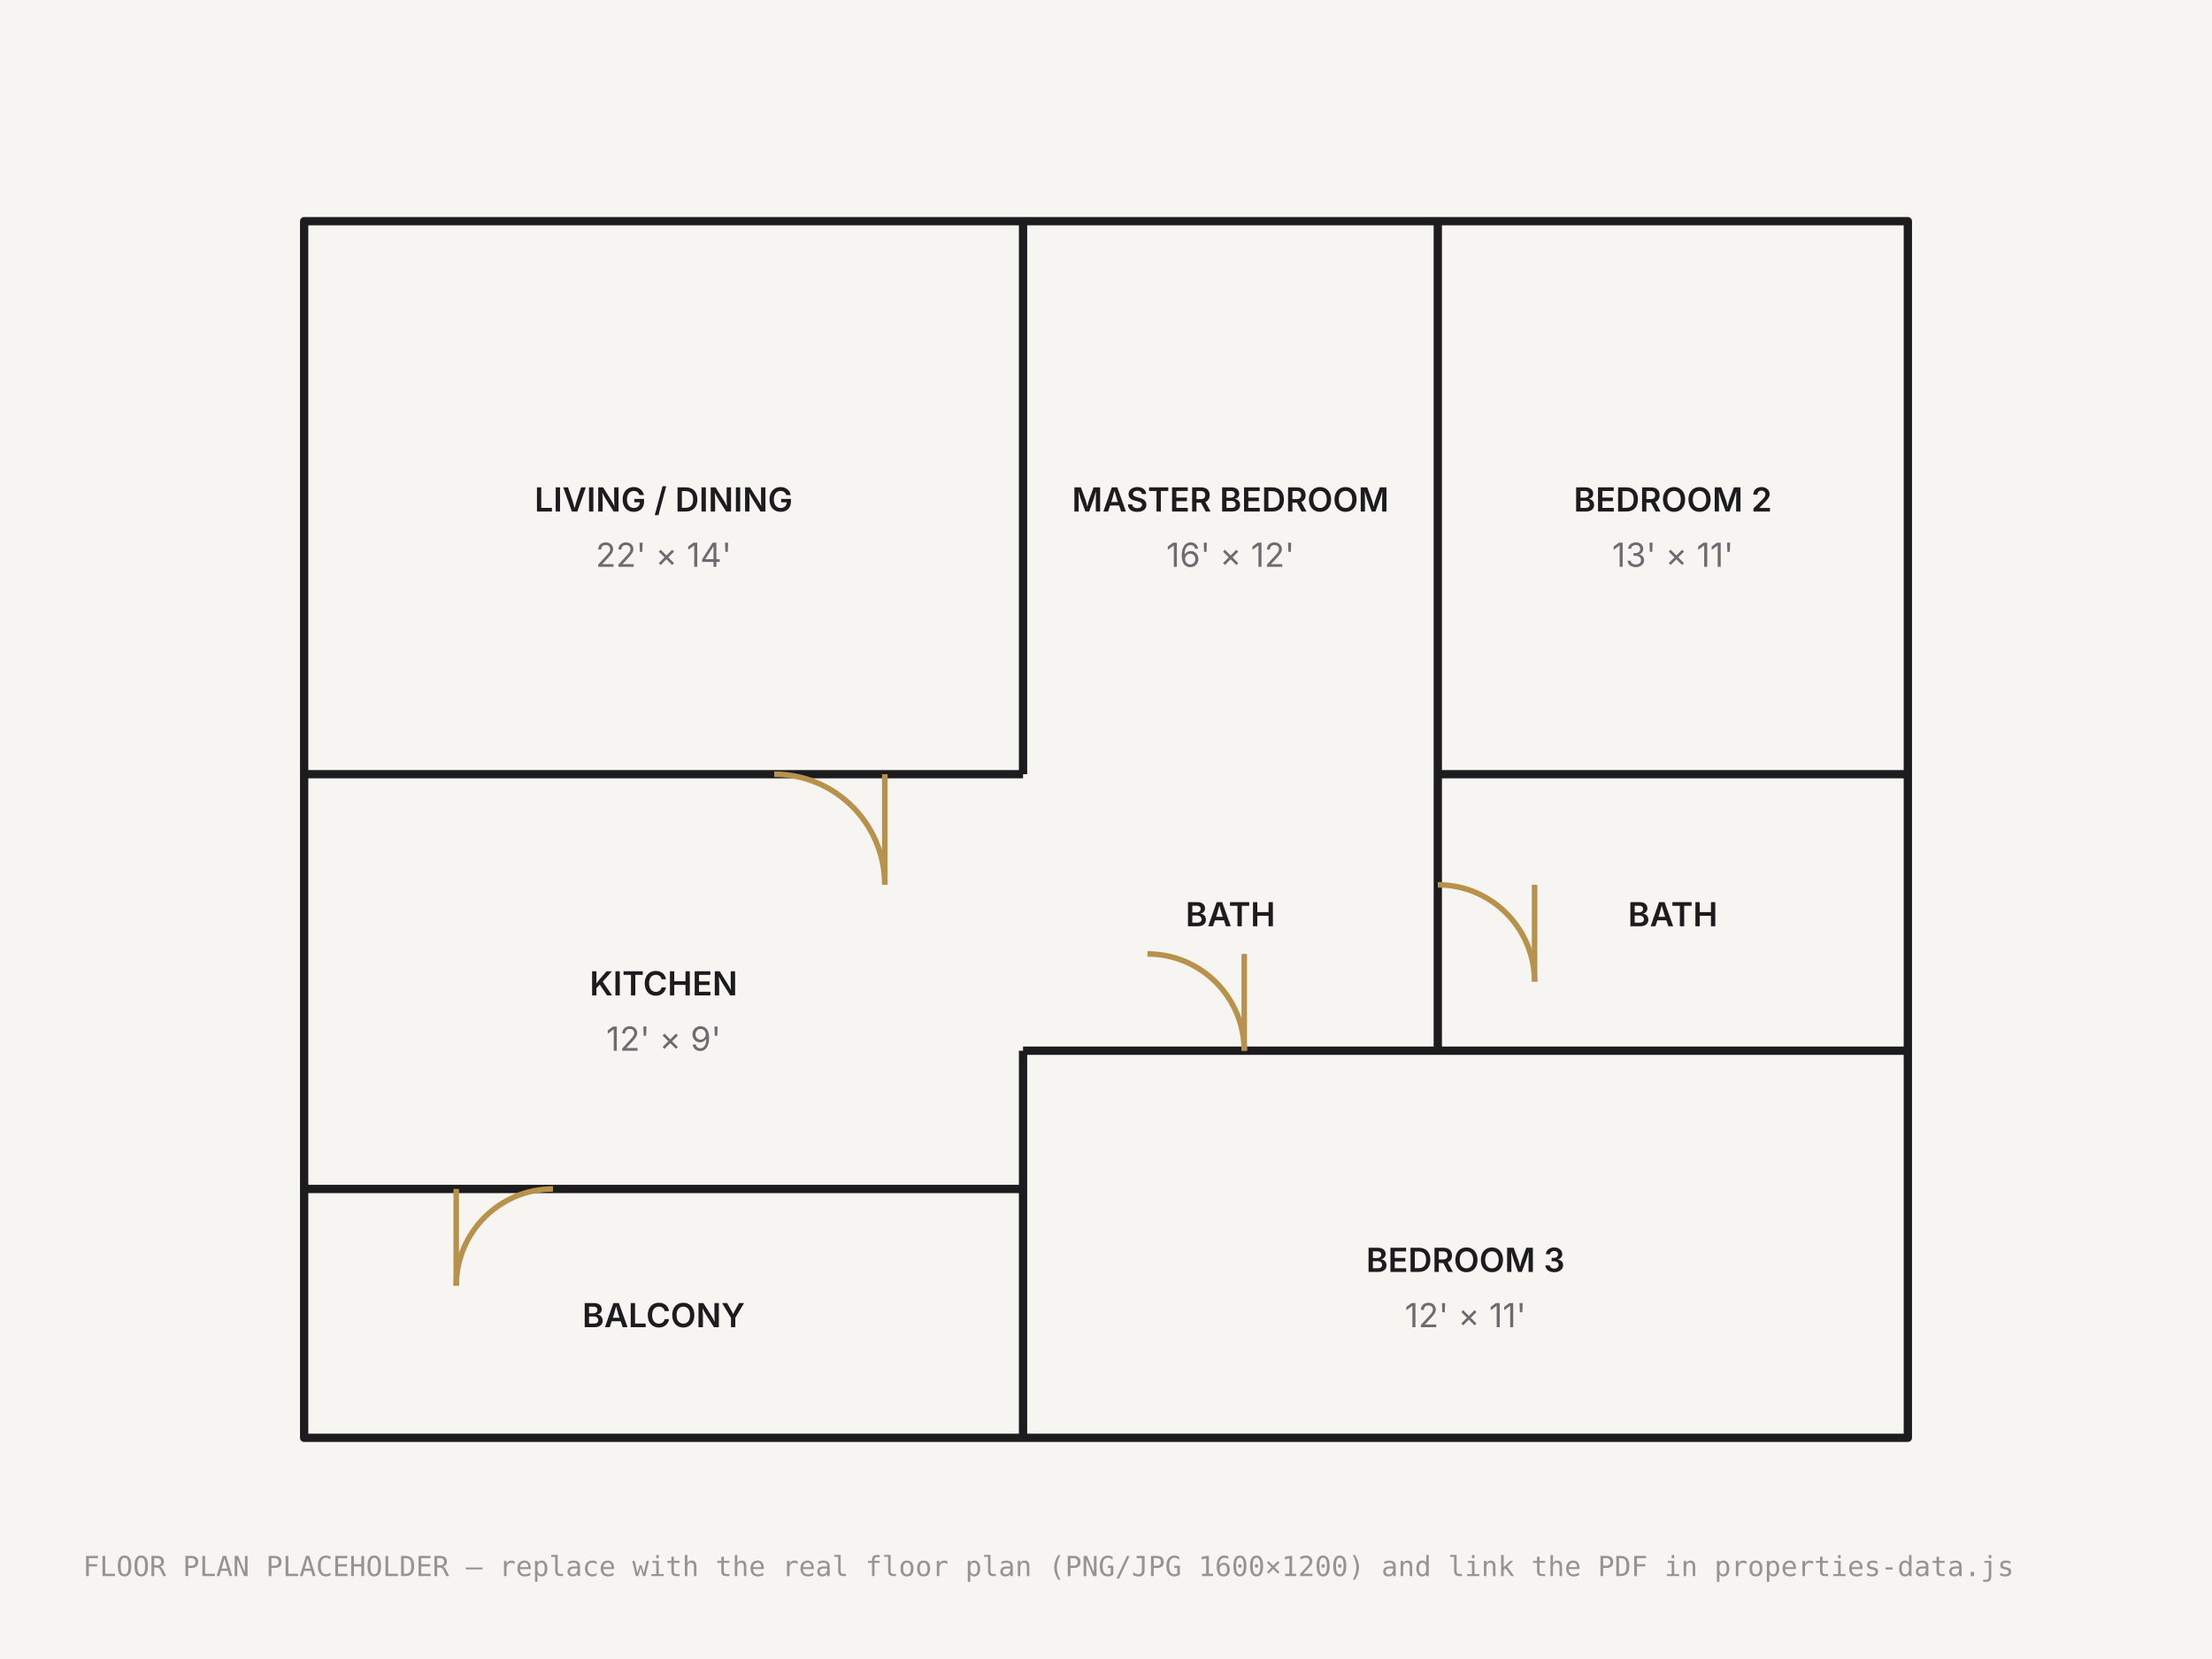
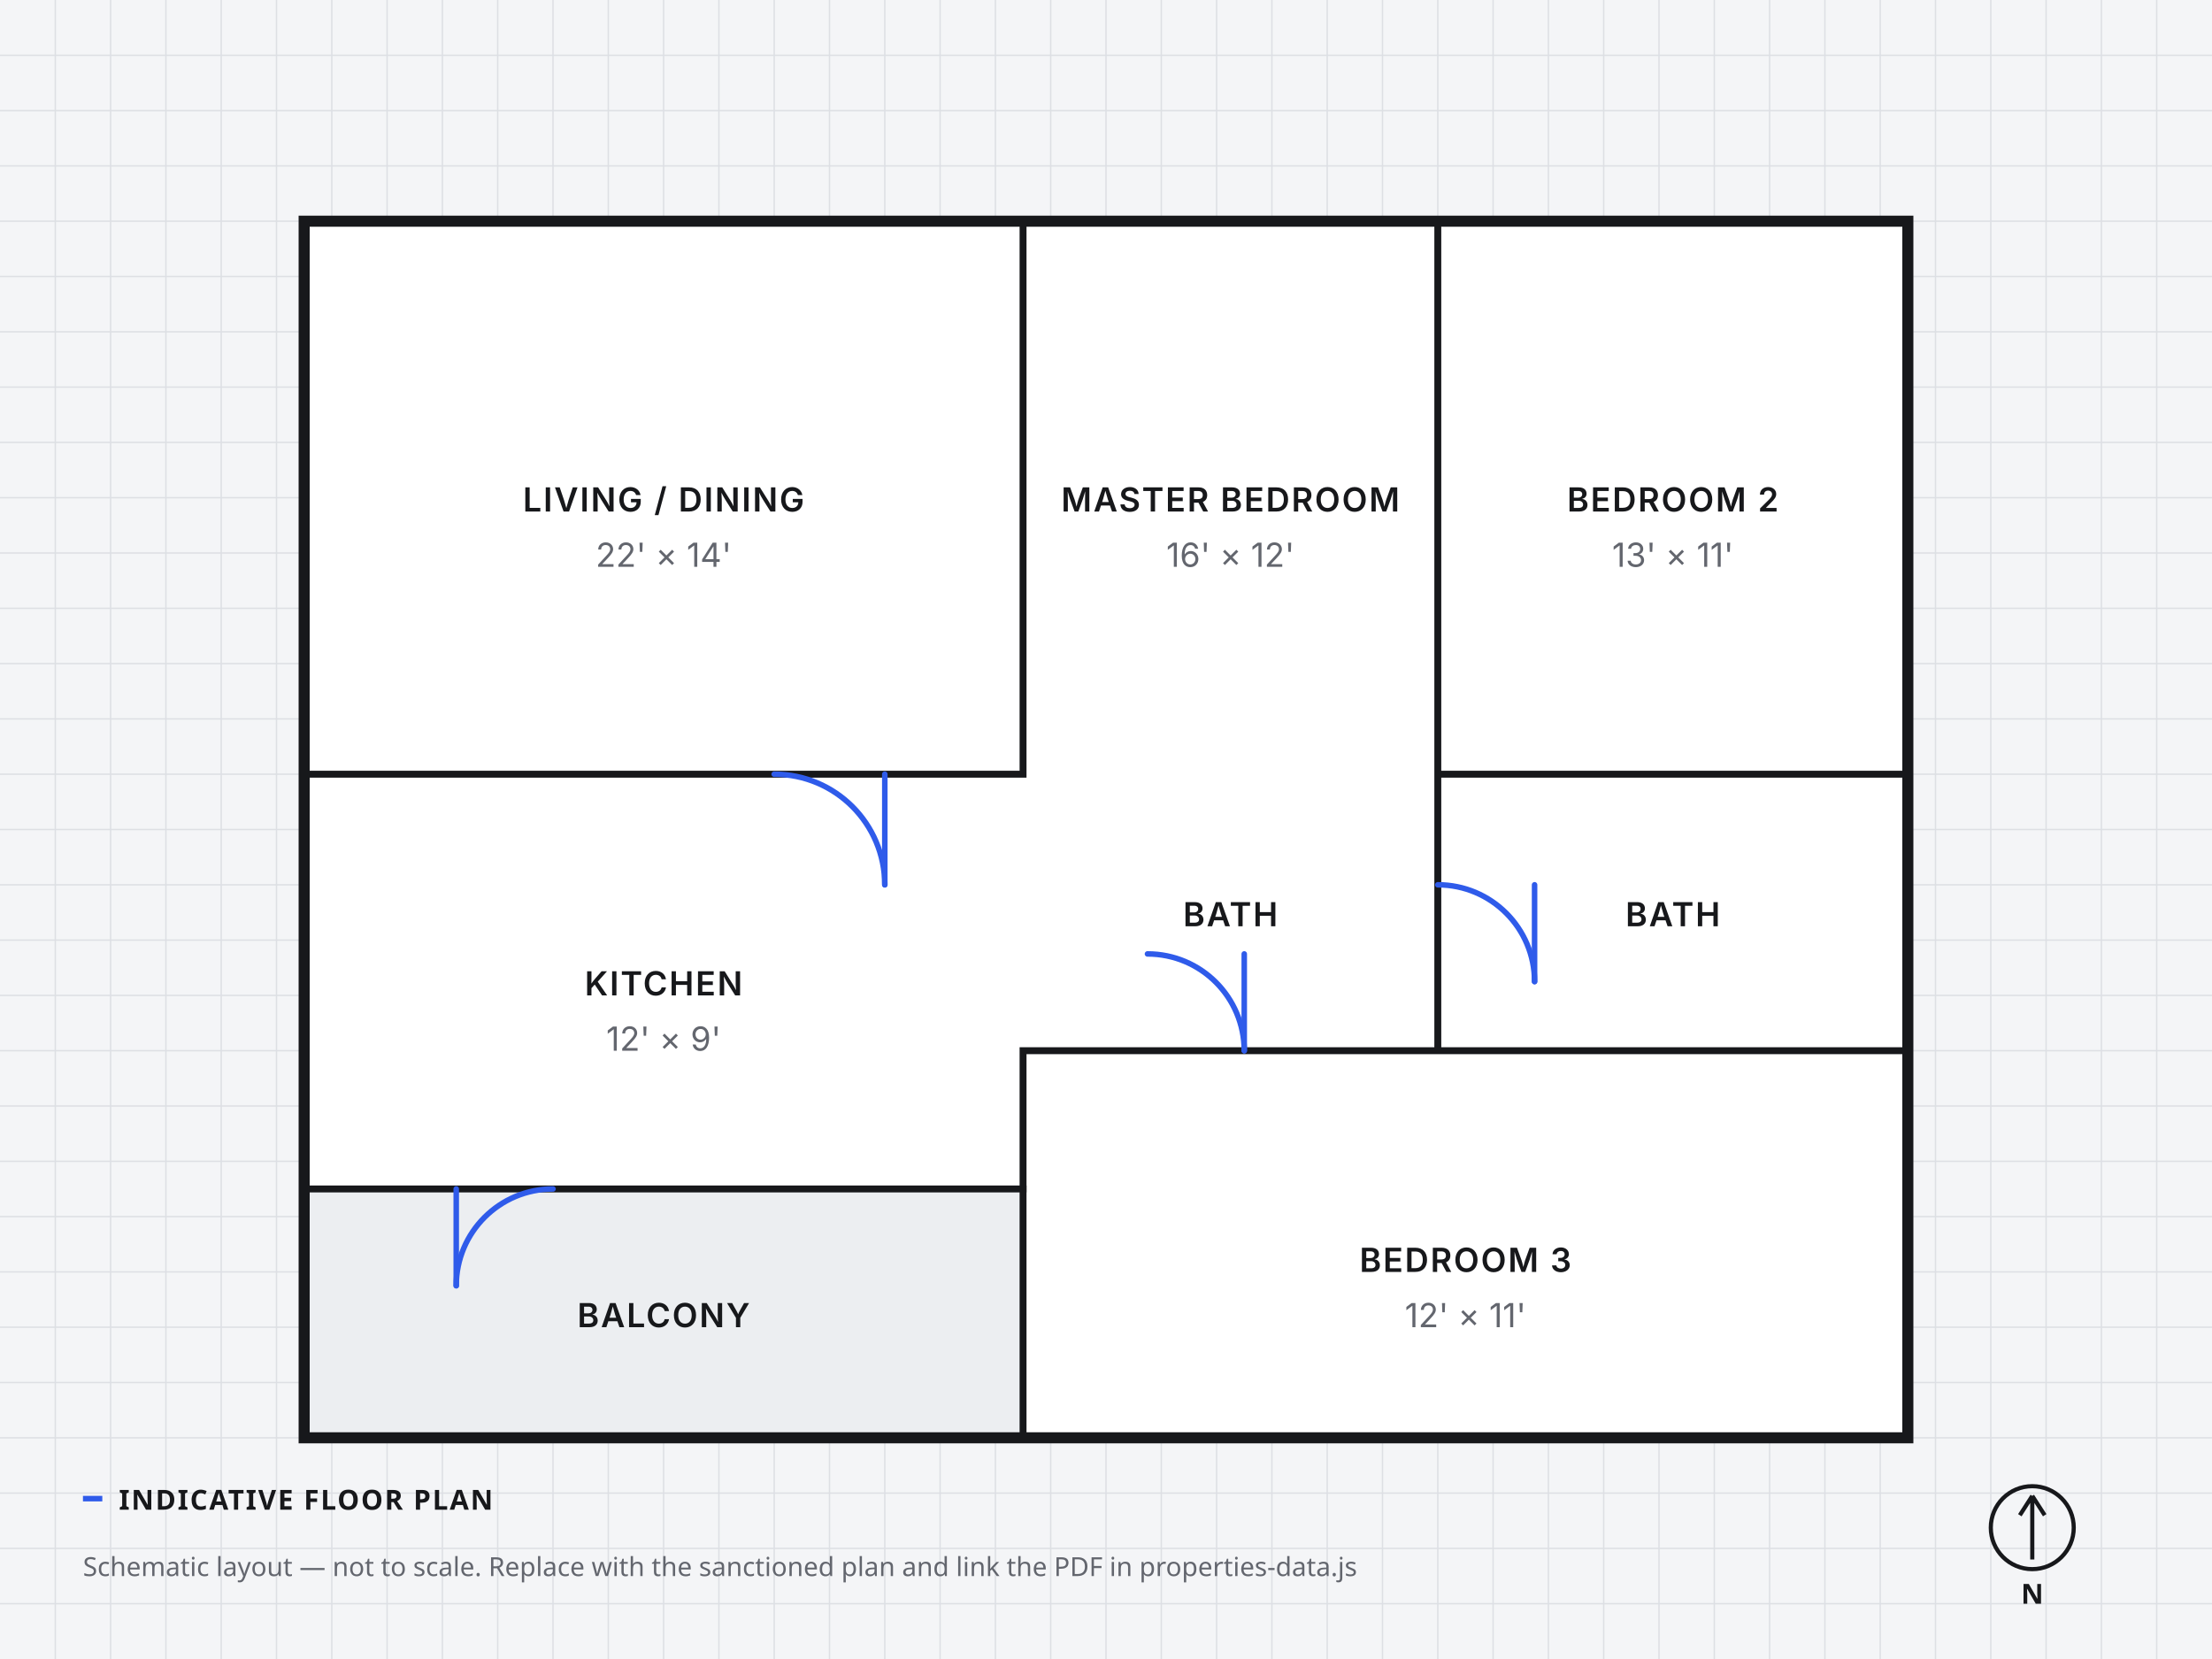
- <svg xmlns="http://www.w3.org/2000/svg" width="1600" height="1200" viewBox="0 0 1600 1200">
-   <rect width="1600" height="1200" fill="#F6F5F2" />
-   <g fill="none" stroke="#1C1C1E" stroke-width="6" stroke-linejoin="round">
+ <svg xmlns="http://www.w3.org/2000/svg" width="1600" height="1200" viewBox="0 0 1600 1200" role="img" aria-label="Indicative floor plan">
+   <rect width="1600" height="1200" fill="#F4F5F7" />
+   <g stroke="#DDDFE4" stroke-width="1">
+     <path d="M0 40h1600M0 80h1600M0 120h1600M0 160h1600M0 200h1600M0 240h1600M0 280h1600M0 320h1600M0 360h1600M0 400h1600M0 440h1600M0 480h1600M0 520h1600M0 560h1600M0 600h1600M0 640h1600M0 680h1600M0 720h1600M0 760h1600M0 800h1600M0 840h1600M0 880h1600M0 920h1600M0 960h1600M0 1000h1600M0 1040h1600M0 1080h1600M0 1120h1600M0 1160h1600" />
+     <path d="M40 0v1200M80 0v1200M120 0v1200M160 0v1200M200 0v1200M240 0v1200M280 0v1200M320 0v1200M360 0v1200M400 0v1200M440 0v1200M480 0v1200M520 0v1200M560 0v1200M600 0v1200M640 0v1200M680 0v1200M720 0v1200M760 0v1200M800 0v1200M840 0v1200M880 0v1200M920 0v1200M960 0v1200M1000 0v1200M1040 0v1200M1080 0v1200M1120 0v1200M1160 0v1200M1200 0v1200M1240 0v1200M1280 0v1200M1320 0v1200M1360 0v1200M1400 0v1200M1440 0v1200M1480 0v1200M1520 0v1200M1560 0v1200" />
+   </g>
+   <rect x="220" y="160" width="1160" height="880" fill="#FFFFFF" />
+   <rect x="220" y="860" width="520" height="180" fill="#ECEEF1" />
+   <g fill="none" stroke="#17181B" stroke-width="8" stroke-linejoin="miter" stroke-linecap="square">
    <rect x="220" y="160" width="1160" height="880" />
+   </g>
+   <g fill="none" stroke="#17181B" stroke-width="5" stroke-linejoin="miter" stroke-linecap="square">
    <path d="M220 560h520M740 160v400M740 760v280M740 760h640M1040 560v200M1040 160v400M1380 560h-340" />
    <path d="M220 860h520" />
  </g>
-   <g fill="none" stroke="#B8924A" stroke-width="4">
+   <g fill="none" stroke="#2F5BEA" stroke-width="4" stroke-linecap="round">
    <path d="M560 560a80 80 0 0 1 80 80" />
    <path d="M640 560v80" />
    <path d="M1040 640a70 70 0 0 1 70 70" />
    <path d="M1110 640v70" />
    <path d="M400 860a70 70 0 0 0 -70 70" />
    <path d="M330 860v70" />
    <path d="M900 760a70 70 0 0 0 -70 -70" />
    <path d="M900 690v70" />
  </g>
-   <g font-family="Inter,system-ui,sans-serif" fill="#1C1C1E" font-size="24" font-weight="600" text-anchor="middle">
+   <g font-family="'Bricolage Grotesque',system-ui,-apple-system,'Segoe UI',sans-serif" fill="#17181B" font-size="24" font-weight="600" text-anchor="middle" letter-spacing="1.2">
    <text x="480" y="370">LIVING / DINING</text>
-     <text x="480" y="410" font-weight="400" fill="#6B6B70">22' × 14'</text>
+     <text x="480" y="410" font-weight="400" fill="#63666E" letter-spacing="0">22' × 14'</text>
    <text x="890" y="370">MASTER BEDROOM</text>
-     <text x="890" y="410" font-weight="400" fill="#6B6B70">16' × 12'</text>
+     <text x="890" y="410" font-weight="400" fill="#63666E" letter-spacing="0">16' × 12'</text>
    <text x="1210" y="370">BEDROOM 2</text>
-     <text x="1210" y="410" font-weight="400" fill="#6B6B70">13' × 11'</text>
+     <text x="1210" y="410" font-weight="400" fill="#63666E" letter-spacing="0">13' × 11'</text>
    <text x="480" y="720">KITCHEN</text>
-     <text x="480" y="760" font-weight="400" fill="#6B6B70">12' × 9'</text>
+     <text x="480" y="760" font-weight="400" fill="#63666E" letter-spacing="0">12' × 9'</text>
    <text x="480" y="960">BALCONY</text>
    <text x="890" y="670">BATH</text>
    <text x="1210" y="670">BATH</text>
    <text x="1060" y="920">BEDROOM 3</text>
-     <text x="1060" y="960" font-weight="400" fill="#6B6B70">12' × 11'</text>
+     <text x="1060" y="960" font-weight="400" fill="#63666E" letter-spacing="0">12' × 11'</text>
  </g>
-   <g font-family="ui-monospace,Menlo,Consolas,monospace" fill="#1C1C1E" opacity=".45" font-size="20">
-     <text x="60" y="1140">FLOOR PLAN PLACEHOLDER — replace with the real floor plan (PNG/JPG 1600×1200) and link the PDF in properties-data.js</text>
+   <g fill="none" stroke="#17181B" stroke-width="3">
+     <circle cx="1470" cy="1105" r="30" />
+     <path d="M1470 1082v46M1470 1082l-9 14M1470 1082l9 14" />
  </g>
+   <text x="1470" y="1160" font-family="'Bricolage Grotesque',system-ui,sans-serif" font-size="20" font-weight="600" fill="#17181B" text-anchor="middle" letter-spacing="1.5">N</text>
+   <rect x="60" y="1082" width="14" height="4" fill="#2F5BEA" />
+   <text x="86" y="1092" font-family="'Bricolage Grotesque',system-ui,sans-serif" font-size="20" font-weight="600" fill="#17181B" letter-spacing="1.2">INDICATIVE FLOOR PLAN</text>
+   <text x="60" y="1140" font-family="'Bricolage Grotesque',system-ui,sans-serif" font-size="19" fill="#63666E">Schematic layout — not to scale. Replace with the sanctioned plan and link the PDF in properties-data.js</text>
</svg>
